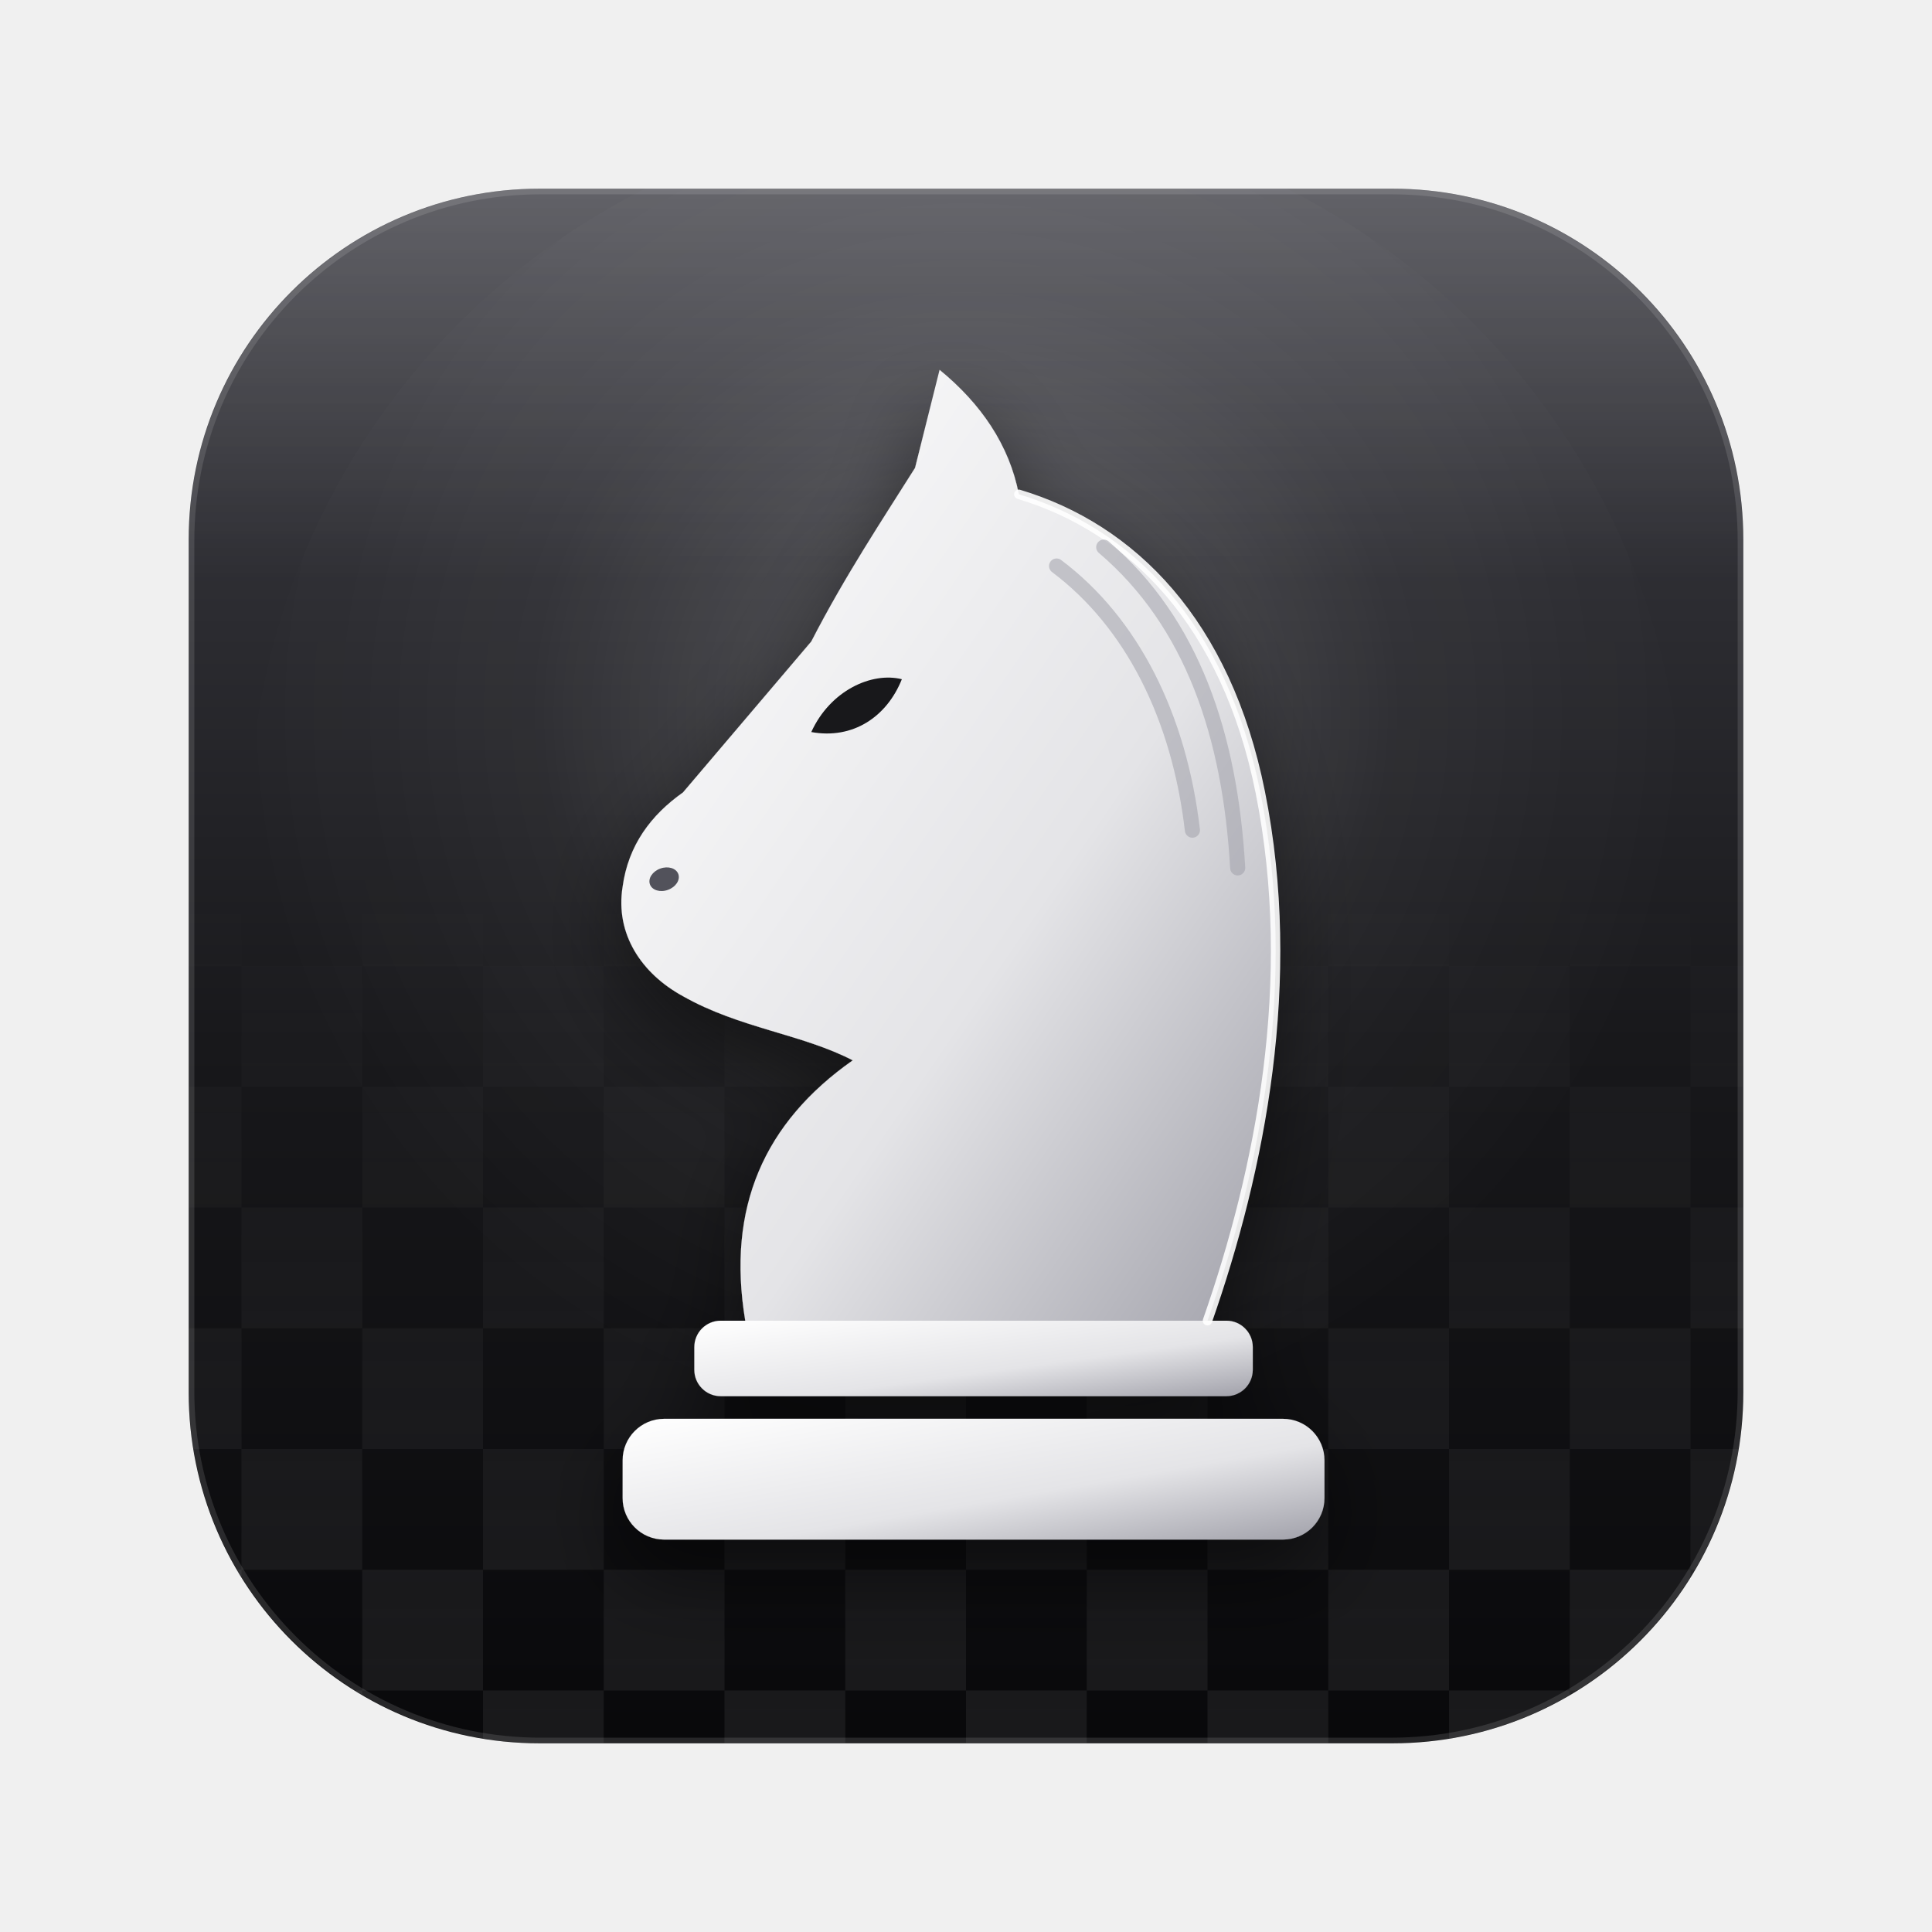
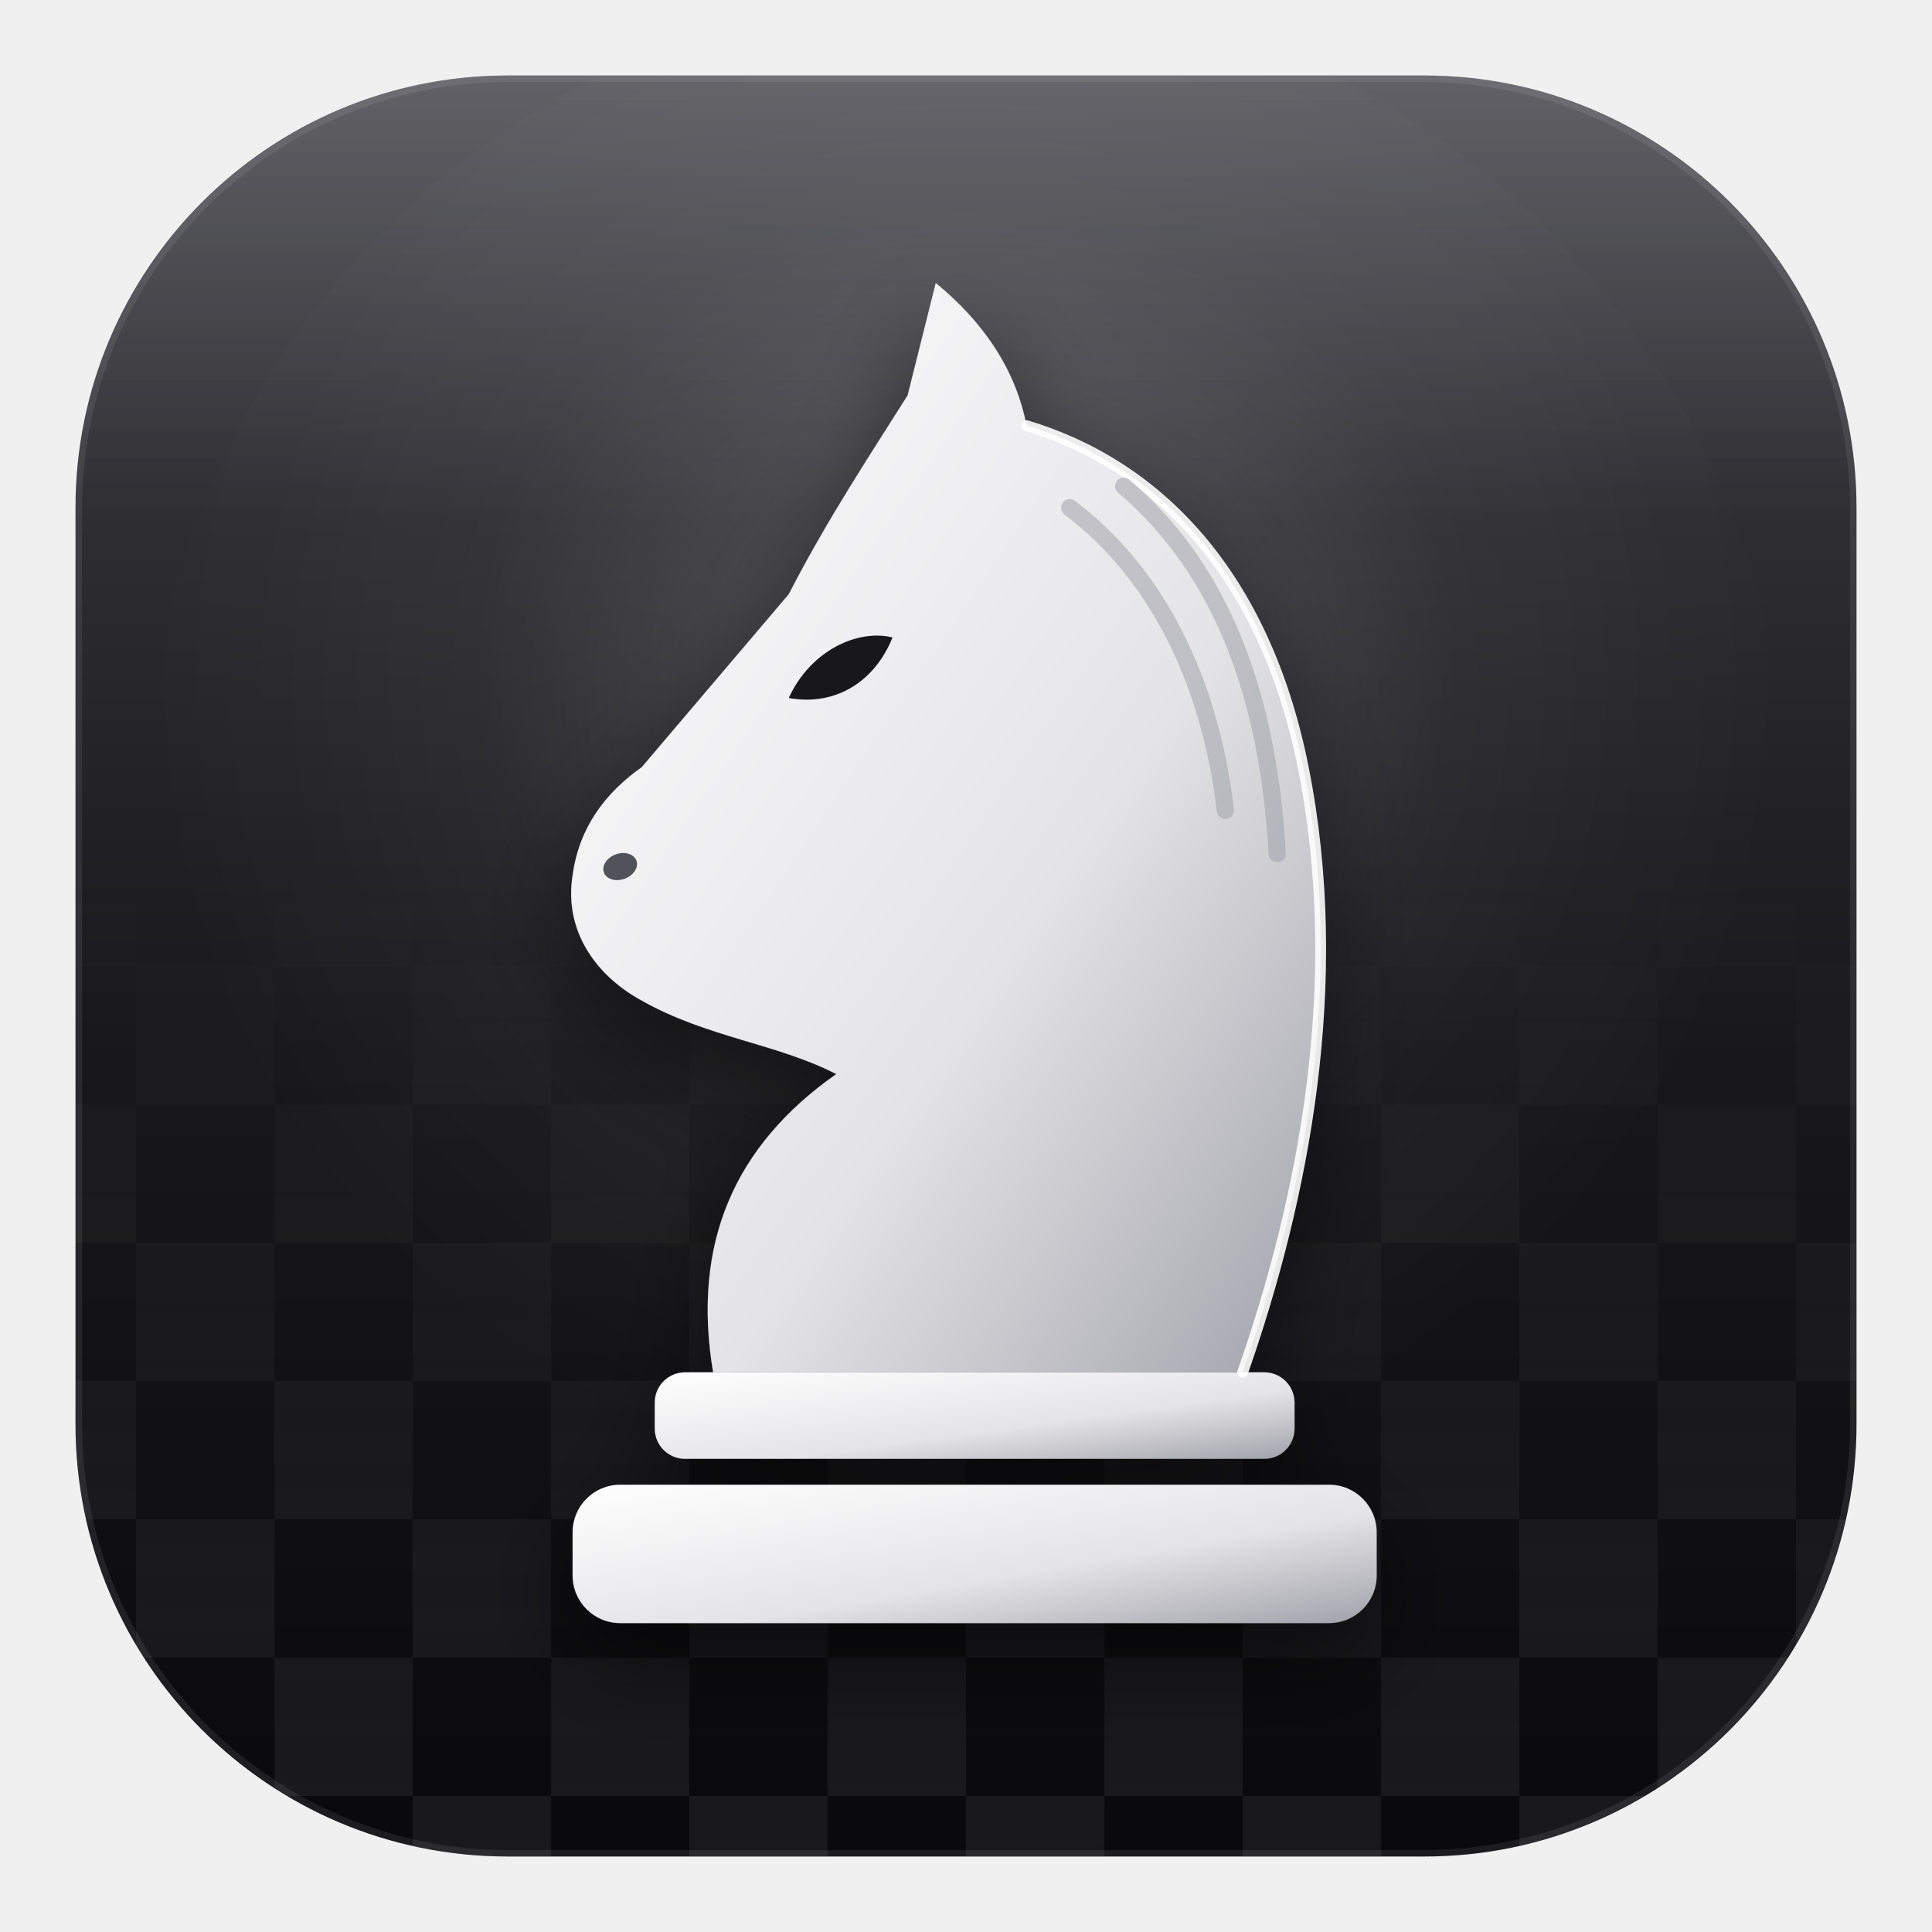
<svg xmlns="http://www.w3.org/2000/svg" width="1024" height="1024" viewBox="0 0 1024 1024">
  <defs>
    <linearGradient id="bg" x1="0" y1="0" x2="0" y2="1">
      <stop offset="0" stop-color="#3f3f46" />
      <stop offset="0.55" stop-color="#18181b" />
      <stop offset="1" stop-color="#09090b" />
    </linearGradient>
    <radialGradient id="glow" cx="0.5" cy="0.42" r="0.5">
      <stop offset="0" stop-color="#ffffff" stop-opacity="0.22" />
      <stop offset="0.6" stop-color="#ffffff" stop-opacity="0.04" />
      <stop offset="1" stop-color="#ffffff" stop-opacity="0" />
    </radialGradient>
    <linearGradient id="piece" x1="0" y1="0" x2="1" y2="1">
      <stop offset="0" stop-color="#ffffff" />
      <stop offset="0.6" stop-color="#e4e4e7" />
      <stop offset="1" stop-color="#a1a1aa" />
    </linearGradient>
    <linearGradient id="shine" x1="0" y1="0" x2="0" y2="1">
      <stop offset="0" stop-color="#ffffff" stop-opacity="0.18" />
      <stop offset="0.5" stop-color="#ffffff" stop-opacity="0" />
    </linearGradient>
    <pattern id="checker" width="128" height="128" patternUnits="userSpaceOnUse">
      <rect width="64" height="64" fill="#ffffff" />
      <rect x="64" y="64" width="64" height="64" fill="#ffffff" />
    </pattern>
    <linearGradient id="fade" x1="0" y1="0" x2="0" y2="1">
      <stop offset="0.45" stop-color="#ffffff" stop-opacity="0" />
      <stop offset="1" stop-color="#ffffff" stop-opacity="1" />
    </linearGradient>
    <mask id="checkerMask">
      <rect x="100" y="100" width="824" height="824" fill="url(#fade)" />
    </mask>
    <clipPath id="squircle">
-       <rect x="100" y="100" width="824" height="824" rx="186" />
+       <rect x="100" y="100" width="824" height="824" rx="200" />
    </clipPath>
    <filter id="shadow" x="-20%" y="-20%" width="140%" height="140%">
      <feDropShadow dx="0" dy="18" stdDeviation="22" flood-color="#000000" flood-opacity="0.55" />
    </filter>
  </defs>
-   <rect x="100" y="100" width="824" height="824" rx="186" fill="url(#bg)" />
-   <g clip-path="url(#squircle)">
-     <rect x="100" y="100" width="824" height="824" fill="url(#checker)" opacity="0.07" mask="url(#checkerMask)" />
-     <circle cx="512" cy="440" r="380" fill="url(#glow)" />
-     <rect x="100" y="100" width="824" height="412" fill="url(#shine)" />
+   <g transform="translate(512 512) scale(1.1456) translate(-512 -512)">
+     <rect x="100" y="100" width="824" height="824" rx="200" fill="url(#bg)" />
+     <g clip-path="url(#squircle)">
+       <rect x="100" y="100" width="824" height="824" fill="url(#checker)" opacity="0.07" mask="url(#checkerMask)" />
+       <circle cx="512" cy="440" r="380" fill="url(#glow)" />
+       <rect x="100" y="100" width="824" height="412" fill="url(#shine)" />
+     </g>
+     <g filter="url(#shadow)">
+       <path fill="url(#piece)" d="       M 395 700       C 385 640, 405 595, 452 562       C 425 548, 392 545, 362 528       C 340 516, 326 495, 330 470       C 333 448, 345 432, 362 420       L 430 340       C 448 305, 468 275, 485 248       L 498 196       C 520 214, 535 236, 540 262       C 600 280, 650 330, 668 420       C 688 520, 668 620, 640 700       Z" />
+       <rect x="368" y="700" width="296" height="40" rx="14" fill="url(#piece)" />
+       <rect x="330" y="752" width="372" height="64" rx="22" fill="url(#piece)" />
+     </g>
+     <path d="M 430 388 C 440 366, 462 356, 478 360 C 470 380, 452 392, 430 388 Z" fill="#18181b" />
+     <ellipse cx="352" cy="466" rx="8" ry="6" fill="#52525b" transform="rotate(-20 352 466)" />
+     <path d="M 540 262 C 600 280, 650 330, 668 420 C 688 520, 668 620, 640 700" fill="none" stroke="#ffffff" stroke-opacity="0.9" stroke-width="5" stroke-linecap="round" />
+     <path d="M 560 300 C 600 330, 625 380, 632 440 M 585 290 C 632 330, 652 390, 656 460" fill="none" stroke="#a1a1aa" stroke-opacity="0.55" stroke-width="8" stroke-linecap="round" />
+     <rect x="101.5" y="101.5" width="821" height="821" rx="199" fill="none" stroke="#ffffff" stroke-opacity="0.08" stroke-width="3" />
  </g>
-   <rect x="101.5" y="101.5" width="821" height="821" rx="185" fill="none" stroke="#ffffff" stroke-opacity="0.12" stroke-width="3" />
-   <g filter="url(#shadow)">
-     <path fill="url(#piece)" d="       M 395 700       C 385 640, 405 595, 452 562       C 425 548, 392 545, 362 528       C 340 516, 326 495, 330 470       C 333 448, 345 432, 362 420       L 430 340       C 448 305, 468 275, 485 248       L 498 196       C 520 214, 535 236, 540 262       C 600 280, 650 330, 668 420       C 688 520, 668 620, 640 700       Z" />
-     <rect x="368" y="700" width="296" height="40" rx="14" fill="url(#piece)" />
-     <rect x="330" y="752" width="372" height="64" rx="22" fill="url(#piece)" />
-   </g>
-   <path d="M 430 388 C 440 366, 462 356, 478 360 C 470 380, 452 392, 430 388 Z" fill="#18181b" />
-   <ellipse cx="352" cy="466" rx="8" ry="6" fill="#52525b" transform="rotate(-20 352 466)" />
-   <path d="M 540 262 C 600 280, 650 330, 668 420 C 688 520, 668 620, 640 700" fill="none" stroke="#ffffff" stroke-opacity="0.9" stroke-width="5" stroke-linecap="round" />
-   <path d="M 560 300 C 600 330, 625 380, 632 440 M 585 290 C 632 330, 652 390, 656 460" fill="none" stroke="#a1a1aa" stroke-opacity="0.55" stroke-width="8" stroke-linecap="round" />
</svg>
